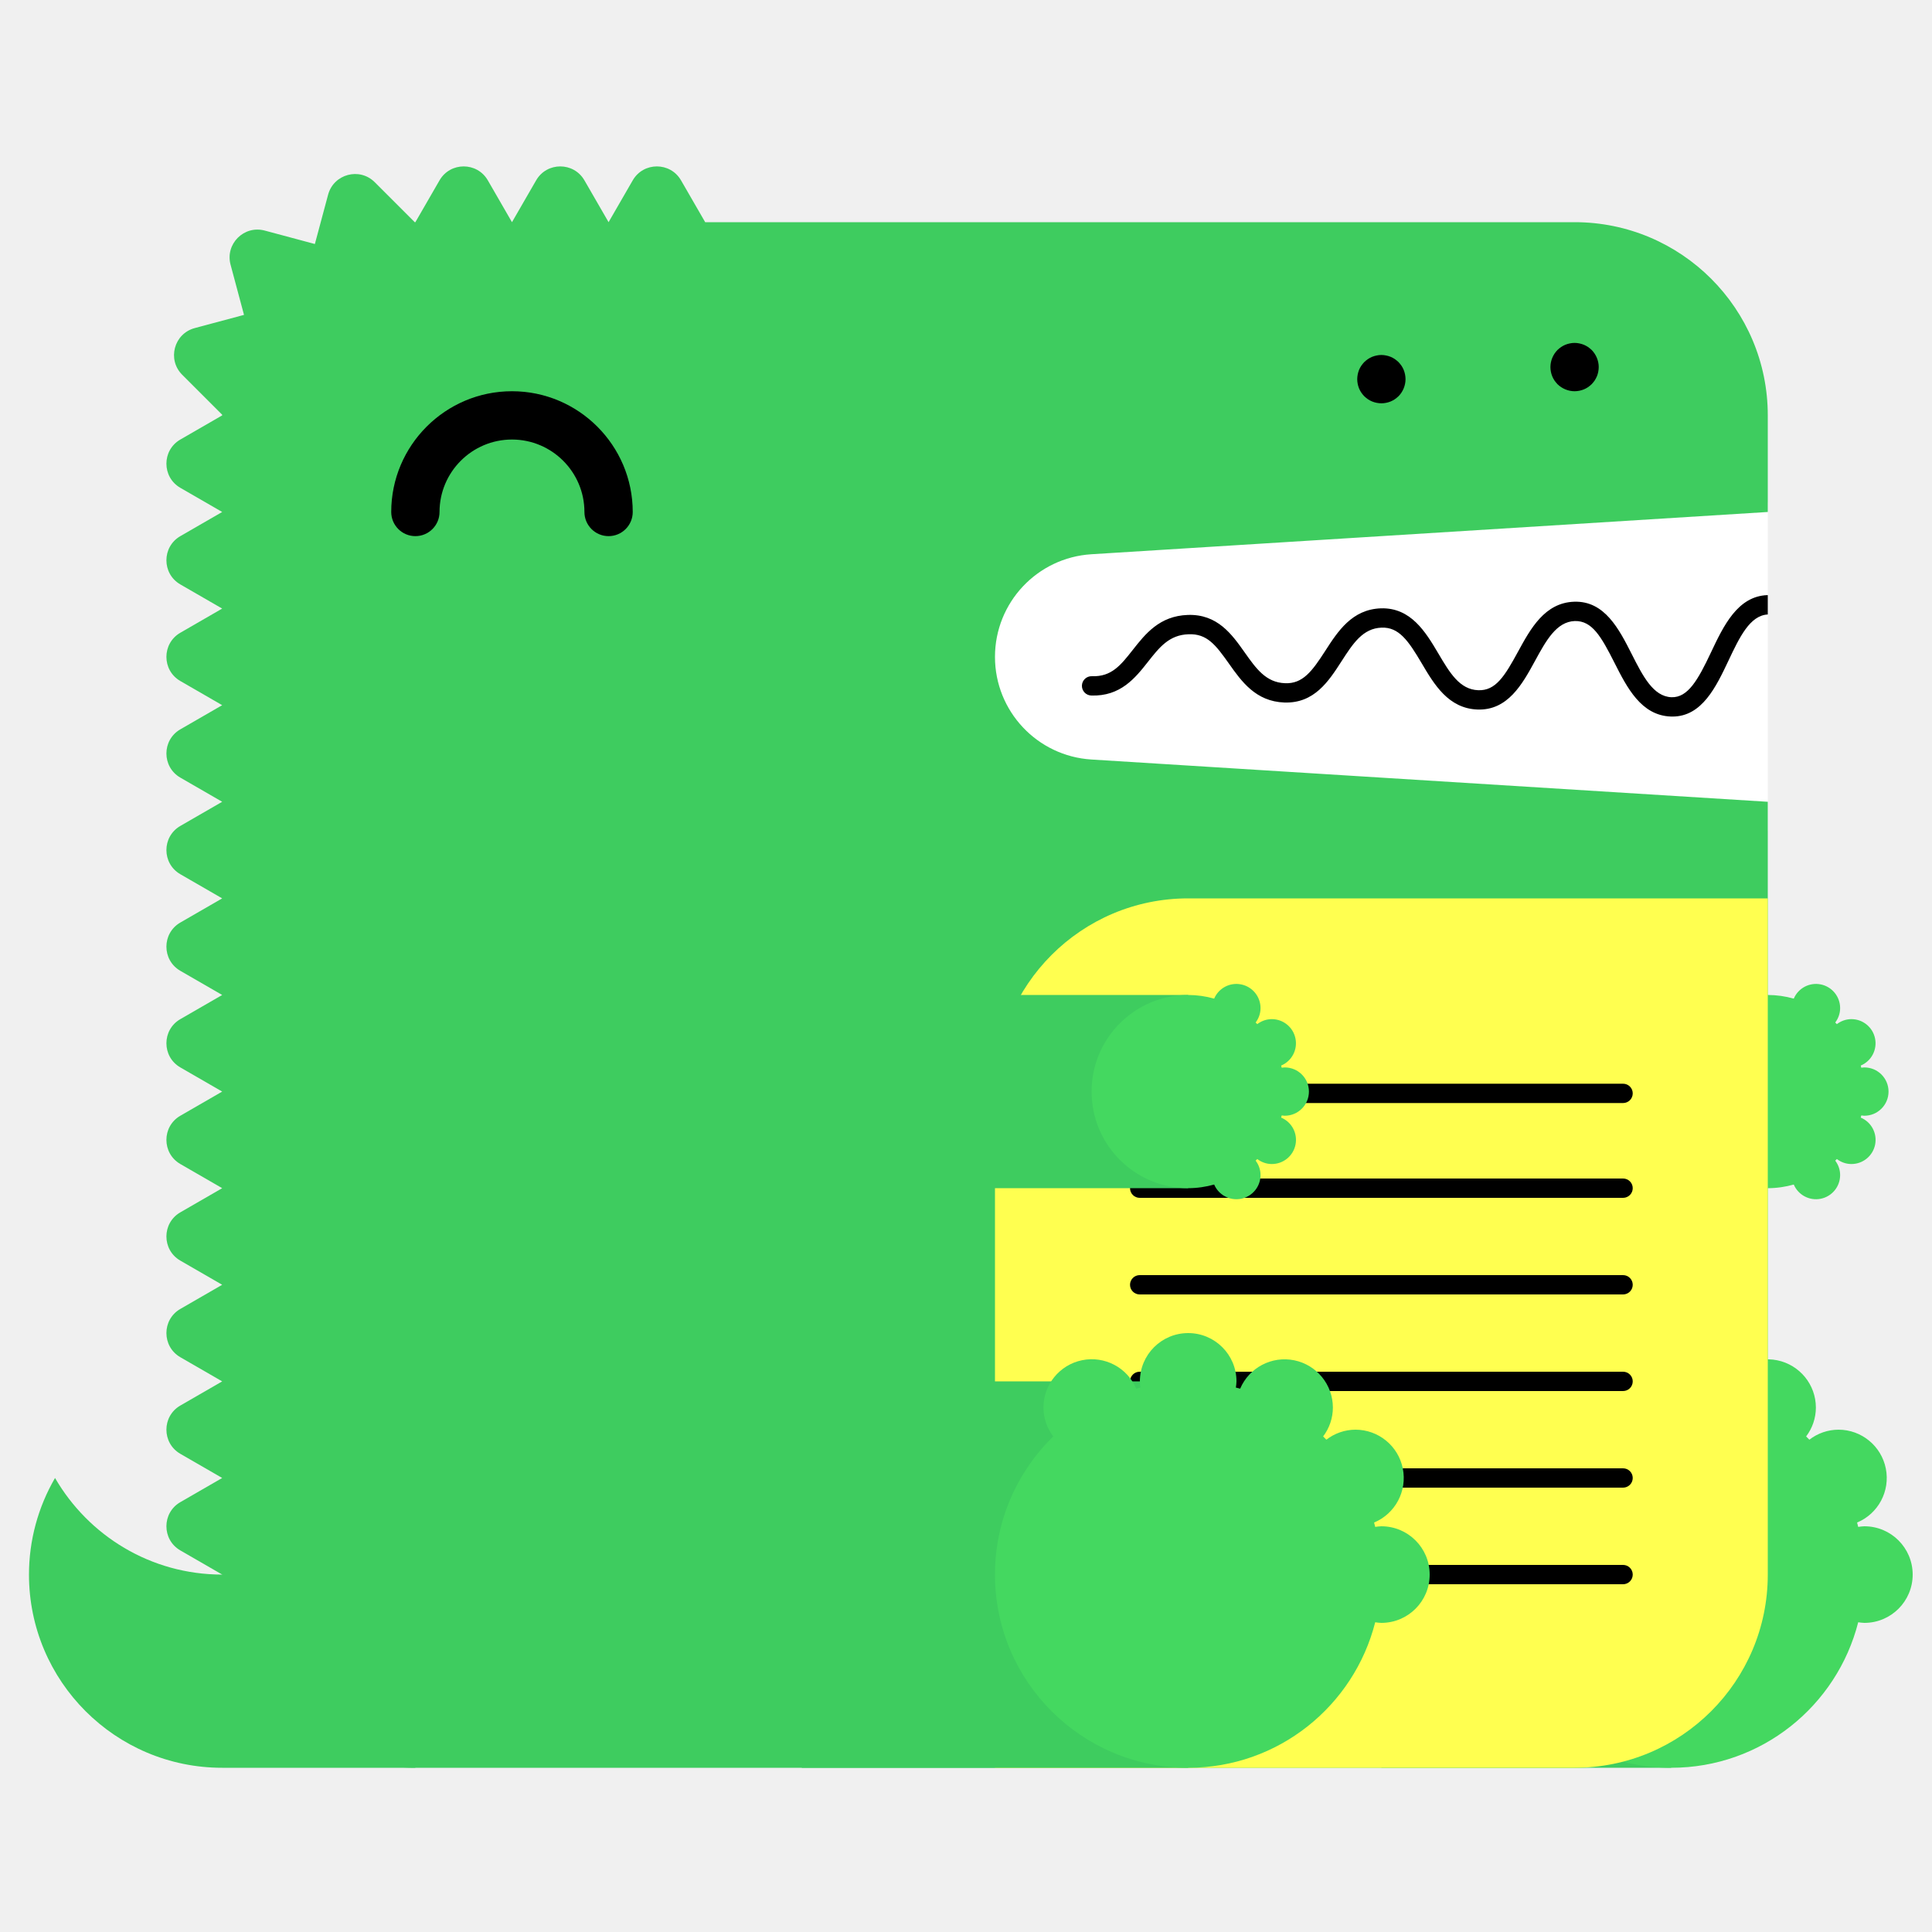
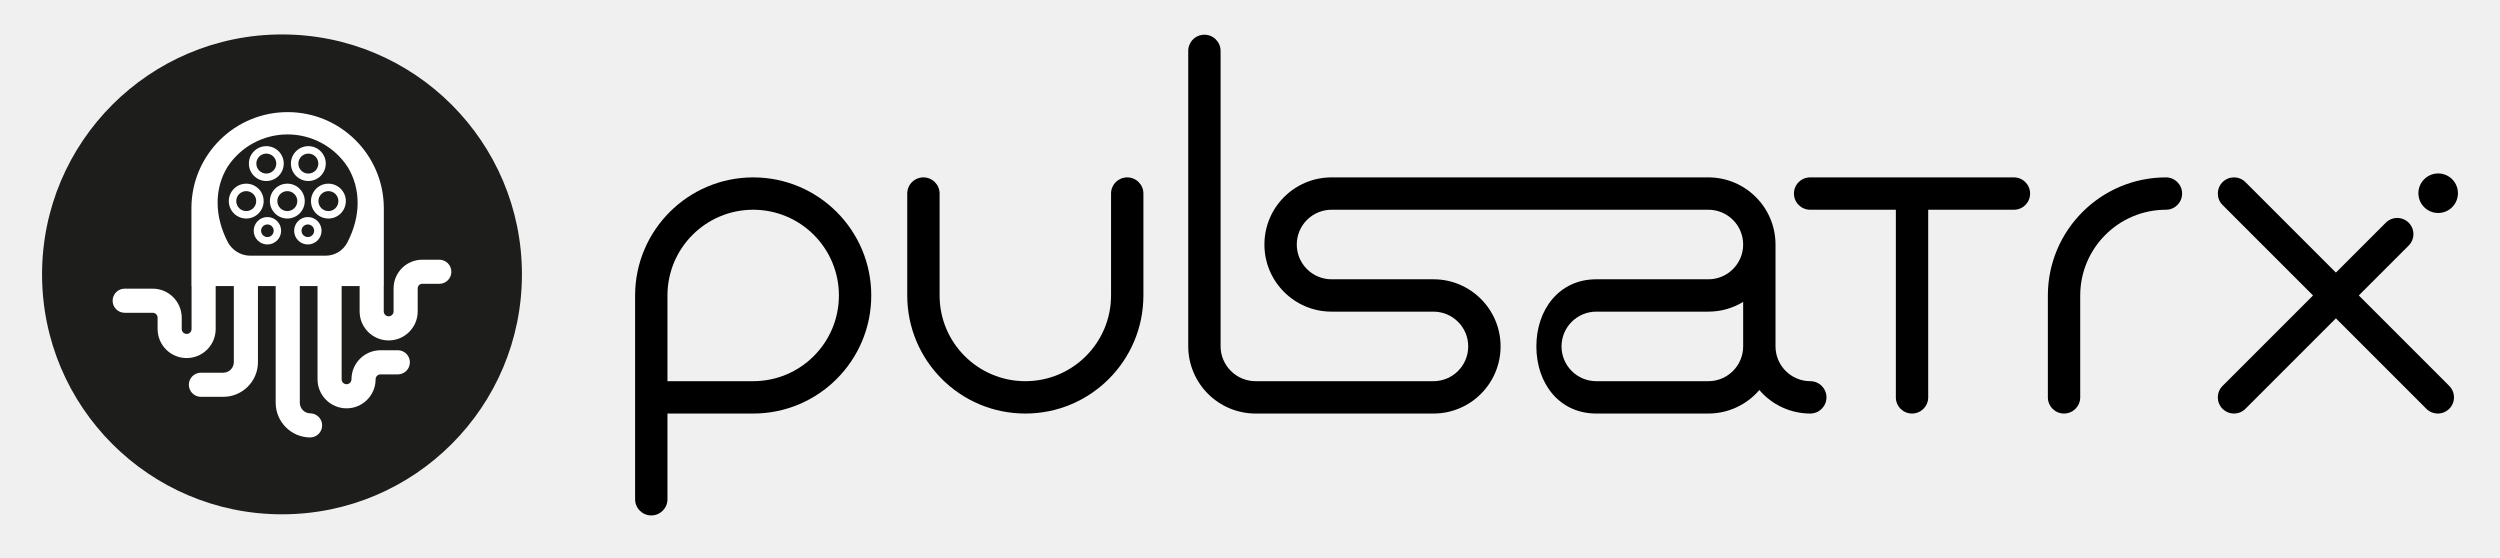
- <svg xmlns="http://www.w3.org/2000/svg" width="200" height="200" viewBox="0 0 200 200">
-   <g fill="none" fill-rule="evenodd">
-     <path fill="#FFF" d="M99 52h84v34H99z" />
-     <path d="M23 163c-7.398 0-13.843-4.027-17.303-10A19.886 19.886 0 0 0 3 163c0 11.046 8.954 20 20 20h20v-20H23z" fill="#3ECC5F" />
-     <path d="M112.98 57.376L183 53V43c0-11.046-8.954-20-20-20H73l-2.5-4.33c-1.112-1.925-3.889-1.925-5 0L63 23l-2.5-4.33c-1.111-1.925-3.889-1.925-5 0L53 23l-2.5-4.33c-1.111-1.925-3.889-1.925-5 0L43 23c-.022 0-.042.003-.065.003l-4.142-4.141c-1.57-1.571-4.252-.853-4.828 1.294l-1.369 5.104-5.192-1.392c-2.148-.575-4.111 1.389-3.535 3.536l1.39 5.193-5.102 1.367c-2.148.576-2.867 3.259-1.296 4.83l4.142 4.142c0 .021-.003.042-.003.064l-4.33 2.5c-1.925 1.111-1.925 3.889 0 5L23 53l-4.33 2.5c-1.925 1.111-1.925 3.889 0 5L23 63l-4.33 2.5c-1.925 1.111-1.925 3.889 0 5L23 73l-4.33 2.5c-1.925 1.111-1.925 3.889 0 5L23 83l-4.33 2.5c-1.925 1.111-1.925 3.889 0 5L23 93l-4.33 2.5c-1.925 1.111-1.925 3.889 0 5L23 103l-4.33 2.5c-1.925 1.111-1.925 3.889 0 5L23 113l-4.33 2.5c-1.925 1.111-1.925 3.889 0 5L23 123l-4.33 2.5c-1.925 1.111-1.925 3.889 0 5L23 133l-4.33 2.5c-1.925 1.111-1.925 3.889 0 5L23 143l-4.33 2.5c-1.925 1.111-1.925 3.889 0 5L23 153l-4.33 2.5c-1.925 1.111-1.925 3.889 0 5L23 163c0 11.046 8.954 20 20 20h120c11.046 0 20-8.954 20-20V83l-70.02-4.376A10.645 10.645 0 0 1 103 68c0-5.621 4.37-10.273 9.98-10.624" fill="#3ECC5F" />
-     <path fill="#3ECC5F" d="M143 183h30v-40h-30z" />
-     <path d="M193 158c-.219 0-.428.037-.639.064-.038-.15-.074-.301-.116-.451A5 5 0 0 0 190.32 148a4.96 4.96 0 0 0-3.016 1.036 26.531 26.531 0 0 0-.335-.336 4.955 4.955 0 0 0 1.011-2.987 5 5 0 0 0-9.599-1.959c-.148-.042-.297-.077-.445-.115.027-.211.064-.42.064-.639a5 5 0 0 0-5-5 5 5 0 0 0-5 5c0 .219.037.428.064.639-.148.038-.297.073-.445.115a4.998 4.998 0 0 0-9.599 1.959c0 1.125.384 2.151 1.011 2.987-3.717 3.632-6.031 8.693-6.031 14.3 0 11.046 8.954 20 20 20 9.339 0 17.16-6.41 19.361-15.064.211.027.42.064.639.064a5 5 0 0 0 5-5 5 5 0 0 0-5-5" fill="#44D860" />
-     <path fill="#3ECC5F" d="M153 123h30v-20h-30z" />
-     <path d="M193 115.5a2.5 2.5 0 1 0 0-5c-.109 0-.214.019-.319.032-.02-.075-.037-.15-.058-.225a2.501 2.501 0 0 0-.963-4.807c-.569 0-1.088.197-1.508.518a6.653 6.653 0 0 0-.168-.168c.314-.417.506-.931.506-1.494a2.5 2.5 0 0 0-4.8-.979A9.987 9.987 0 0 0 183 103c-5.522 0-10 4.478-10 10s4.478 10 10 10c.934 0 1.833-.138 2.69-.377a2.5 2.5 0 0 0 4.8-.979c0-.563-.192-1.077-.506-1.494.057-.055.113-.111.168-.168.42.321.939.518 1.508.518a2.5 2.5 0 0 0 .963-4.807c.021-.074.038-.15.058-.225.105.013.21.032.319.032" fill="#44D860" />
-     <path d="M63 55.5a2.5 2.5 0 0 1-2.5-2.5c0-4.136-3.364-7.5-7.5-7.5s-7.5 3.364-7.5 7.5a2.5 2.5 0 1 1-5 0c0-6.893 5.607-12.5 12.5-12.5S65.5 46.107 65.5 53a2.5 2.5 0 0 1-2.5 2.5" fill="#000" />
-     <path d="M103 183h60c11.046 0 20-8.954 20-20V93h-60c-11.046 0-20 8.954-20 20v70z" fill="#FFFF50" />
-     <path d="M168.02 124h-50.04a1 1 0 1 1 0-2h50.04a1 1 0 1 1 0 2m0 20h-50.04a1 1 0 1 1 0-2h50.04a1 1 0 1 1 0 2m0 20h-50.04a1 1 0 1 1 0-2h50.04a1 1 0 1 1 0 2m0-49.814h-50.04a1 1 0 1 1 0-2h50.04a1 1 0 1 1 0 2m0 19.814h-50.04a1 1 0 1 1 0-2h50.04a1 1 0 1 1 0 2m0 20h-50.04a1 1 0 1 1 0-2h50.04a1 1 0 1 1 0 2M183 61.611c-.012 0-.022-.006-.034-.005-3.09.105-4.552 3.196-5.842 5.923-1.346 2.85-2.387 4.703-4.093 4.647-1.889-.068-2.969-2.202-4.113-4.46-1.314-2.594-2.814-5.536-5.963-5.426-3.046.104-4.513 2.794-5.807 5.167-1.377 2.528-2.314 4.065-4.121 3.994-1.927-.07-2.951-1.805-4.136-3.813-1.321-2.236-2.848-4.75-5.936-4.664-2.994.103-4.465 2.385-5.763 4.4-1.373 2.13-2.335 3.428-4.165 3.351-1.973-.07-2.992-1.51-4.171-3.177-1.324-1.873-2.816-3.993-5.895-3.89-2.928.1-4.399 1.97-5.696 3.618-1.232 1.564-2.194 2.802-4.229 2.724a1 1 0 0 0-.072 2c3.017.101 4.545-1.8 5.872-3.487 1.177-1.496 2.193-2.787 4.193-2.855 1.926-.082 2.829 1.115 4.195 3.045 1.297 1.834 2.769 3.914 5.731 4.021 3.103.104 4.596-2.215 5.918-4.267 1.182-1.834 2.202-3.417 4.15-3.484 1.793-.067 2.769 1.35 4.145 3.681 1.297 2.197 2.766 4.686 5.787 4.796 3.125.108 4.634-2.62 5.949-5.035 1.139-2.088 2.214-4.06 4.119-4.126 1.793-.042 2.728 1.595 4.111 4.33 1.292 2.553 2.757 5.445 5.825 5.556l.169.003c3.064 0 4.518-3.075 5.805-5.794 1.139-2.41 2.217-4.68 4.067-4.773v-2z" fill="#000" />
-     <path fill="#3ECC5F" d="M83 183h40v-40H83z" />
-     <path d="M143 158c-.219 0-.428.037-.639.064-.038-.15-.074-.301-.116-.451A5 5 0 0 0 140.32 148a4.96 4.96 0 0 0-3.016 1.036 26.531 26.531 0 0 0-.335-.336 4.955 4.955 0 0 0 1.011-2.987 5 5 0 0 0-9.599-1.959c-.148-.042-.297-.077-.445-.115.027-.211.064-.42.064-.639a5 5 0 0 0-5-5 5 5 0 0 0-5 5c0 .219.037.428.064.639-.148.038-.297.073-.445.115a4.998 4.998 0 0 0-9.599 1.959c0 1.125.384 2.151 1.011 2.987-3.717 3.632-6.031 8.693-6.031 14.3 0 11.046 8.954 20 20 20 9.339 0 17.16-6.41 19.361-15.064.211.027.42.064.639.064a5 5 0 0 0 5-5 5 5 0 0 0-5-5" fill="#44D860" />
-     <path fill="#3ECC5F" d="M83 123h40v-20H83z" />
-     <path d="M133 115.5a2.5 2.5 0 1 0 0-5c-.109 0-.214.019-.319.032-.02-.075-.037-.15-.058-.225a2.501 2.501 0 0 0-.963-4.807c-.569 0-1.088.197-1.508.518a6.653 6.653 0 0 0-.168-.168c.314-.417.506-.931.506-1.494a2.5 2.5 0 0 0-4.8-.979A9.987 9.987 0 0 0 123 103c-5.522 0-10 4.478-10 10s4.478 10 10 10c.934 0 1.833-.138 2.69-.377a2.5 2.5 0 0 0 4.8-.979c0-.563-.192-1.077-.506-1.494.057-.055.113-.111.168-.168.42.321.939.518 1.508.518a2.5 2.5 0 0 0 .963-4.807c.021-.074.038-.15.058-.225.105.013.21.032.319.032" fill="#44D860" />
-     <path d="M143 41.75c-.16 0-.33-.02-.49-.05a2.52 2.52 0 0 1-.47-.14c-.15-.06-.29-.14-.431-.23-.13-.09-.259-.2-.38-.31-.109-.12-.219-.24-.309-.38s-.17-.28-.231-.43a2.619 2.619 0 0 1-.189-.96c0-.16.02-.33.05-.49.03-.16.08-.31.139-.47.061-.15.141-.29.231-.43.09-.13.2-.26.309-.38.121-.11.25-.22.38-.31.141-.09.281-.17.431-.23.149-.06.31-.11.47-.14.32-.07.65-.07.98 0 .159.03.32.08.47.14.149.06.29.14.43.23.13.09.259.2.38.31.11.12.22.25.31.38.09.14.17.28.23.43.06.16.11.31.14.47.029.16.05.33.05.49 0 .66-.271 1.31-.73 1.77-.121.11-.25.22-.38.31-.14.09-.281.17-.43.23a2.565 2.565 0 0 1-.96.19m20-1.25c-.66 0-1.3-.27-1.771-.73a3.802 3.802 0 0 1-.309-.38c-.09-.14-.17-.28-.231-.43a2.619 2.619 0 0 1-.189-.96c0-.66.27-1.3.729-1.77.121-.11.25-.22.38-.31.141-.09.281-.17.431-.23.149-.06.31-.11.47-.14.32-.07.66-.07.98 0 .159.03.32.08.47.14.149.06.29.14.43.23.13.09.259.2.38.31.459.47.73 1.11.73 1.77 0 .16-.021.33-.05.49-.03.16-.08.32-.14.47-.07.15-.14.29-.23.43-.09.13-.2.26-.31.38-.121.11-.25.22-.38.31-.14.09-.281.17-.43.23a2.565 2.565 0 0 1-.96.19" fill="#000" />
-   </g>
+ <svg xmlns="http://www.w3.org/2000/svg" width="122.668mm" height="27.369mm" viewBox="0 0 347.72 77.581">
+   <defs>
+     <style>.a{fill:#1d1d1b;}.b{fill:#fff;}.c{fill:none;}</style>
+   </defs>
+   <circle class="a" cx="39.222" cy="38.162" r="33.372" />
+   <path class="b" d="M37.192,30.188A1.907,1.907,0,1,0,39.1,32.096,1.91,1.91,0,0,0,37.192,30.188Zm0,2.784a.877.877,0,1,1,.877-.877A.878.878,0,0,1,37.192,32.973Z" />
+   <path class="b" d="M42.817,30.188A1.907,1.907,0,1,0,44.725,32.096,1.909,1.909,0,0,0,42.817,30.188Zm0,2.784a.877.877,0,1,1,.877-.877A.878.878,0,0,1,42.817,32.973Z" />
+   <path class="b" d="M61.143,36.122H58.729a3.991,3.991,0,0,0-3.986,3.987v3.2a.684.684,0,0,1-1.368,0V39.788h.01V28.859a13.381,13.381,0,0,0-26.761,0V39.788h.02v5.974a.684.684,0,0,1-1.368,0v-1.574a4.044,4.044,0,0,0-4.039-4.039H17.302a1.678,1.678,0,0,0,0,3.355h3.935a.685.685,0,0,1,.684.684v1.574a4.039,4.039,0,0,0,8.078,0v-5.974h2.524V50.373a1.468,1.468,0,0,1-1.466,1.466H27.904a1.678,1.678,0,0,0,0,3.355h3.153a4.826,4.826,0,0,0,4.821-4.821V39.788h2.466V56.019a4.831,4.831,0,0,0,4.826,4.826,1.678,1.678,0,0,0,0-3.355,1.473,1.473,0,0,1-1.47-1.471V39.788h2.465V52.755a4.039,4.039,0,0,0,8.078,0,.684.684,0,0,1,.683-.684h2.362a1.678,1.678,0,1,0,0-3.355H52.925a4.044,4.044,0,0,0-4.039,4.039.684.684,0,0,1-1.368,0V39.788h2.501v3.522a4.039,4.039,0,0,0,8.078,0V40.109a.632.632,0,0,1,.631-.632h2.413a1.678,1.678,0,0,0,0-3.355ZM48.311,33.72a3.384,3.384,0,0,1-2.986,1.842H34.691a3.577,3.577,0,0,1-2.982-1.837c-1.893-3.628-1.924-7.448-.085-10.483a9.981,9.981,0,0,1,16.755.017C50.221,26.297,50.195,30.112,48.311,33.72Z" />
+   <path class="b" d="M37.04,25.176a2.424,2.424,0,1,0-2.423-2.423A2.426,2.426,0,0,0,37.04,25.176Zm0-3.812a1.388,1.388,0,1,1-1.388,1.388A1.39,1.39,0,0,1,37.04,21.364Z" />
+   <path class="b" d="M42.886,25.176a2.424,2.424,0,1,0-2.423-2.423A2.426,2.426,0,0,0,42.886,25.176Zm0-3.812A1.388,1.388,0,1,1,41.498,22.752,1.39,1.39,0,0,1,42.886,21.364Z" />
+   <path class="b" d="M42.387,27.971a2.424,2.424,0,1,0-2.424,2.423A2.427,2.427,0,0,0,42.387,27.971Zm-2.424,1.388a1.388,1.388,0,1,1,1.388-1.388A1.389,1.389,0,0,1,39.963,29.359Z" />
+   <path class="b" d="M36.672,27.971a2.424,2.424,0,1,0-2.423,2.423A2.426,2.426,0,0,0,36.672,27.971Zm-2.423,1.388A1.388,1.388,0,1,1,35.636,27.971,1.39,1.39,0,0,1,34.248,29.359Z" />
+   <path class="b" d="M45.678,25.547a2.424,2.424,0,1,0,2.424,2.424A2.426,2.426,0,0,0,45.678,25.547Zm0,3.812a1.388,1.388,0,1,1,1.388-1.388A1.389,1.389,0,0,1,45.678,29.359Z" />
+   <path class="c" d="M233.364,43.345H222.026a4.836,4.836,0,0,0,0,9.673h15.59a4.842,4.842,0,0,0,4.837-4.836V41.991a9.279,9.279,0,0,1-4.837,1.354Z" />
+   <path class="c" d="M104.76,29.172A11.937,11.937,0,0,0,92.836,41.095V53.018h11.923a11.923,11.923,0,1,0,0-23.846Z" />
+   <path d="M104.76,24.672A16.442,16.442,0,0,0,88.336,41.095V69.441a2.25,2.25,0,0,0,4.5,0V57.518h11.923a16.423,16.423,0,1,0,0-32.846Zm0,28.346H92.836V41.095A11.923,11.923,0,1,1,104.76,53.018Z" />
+   <path d="M156.784,24.672a2.25,2.25,0,0,0-2.25,2.25V41.095a11.923,11.923,0,0,1-23.847,0V26.922a2.25,2.25,0,1,0-4.5,0V41.095a16.423,16.423,0,0,0,32.847,0V26.922A2.25,2.25,0,0,0,156.784,24.672Z" />
+   <path d="M280.112,24.672H251.766a2.25,2.25,0,0,0,0,4.5H263.69V55.268a2.25,2.25,0,1,0,4.5,0V29.172h11.923a2.25,2.25,0,0,0,0-4.5Z" />
+   <path d="M301.257,24.672a16.442,16.442,0,0,0-16.424,16.423V55.268a2.25,2.25,0,1,0,4.5,0V41.095A11.937,11.937,0,0,1,301.257,29.172a2.25,2.25,0,0,0,0-4.5Z" />
+   <path d="M309.132,56.858a2.249,2.249,0,0,0,3.182,0l12.583-12.582,12.582,12.582a2.25,2.25,0,1,0,3.182-3.182l-12.582-12.582,6.913-6.913A2.25,2.25,0,1,0,331.81,31l-6.914,6.913L312.314,25.331a2.25,2.25,0,0,0-3.182,3.182L321.714,41.095l-12.583,12.582A2.249,2.249,0,0,0,309.132,56.858Z" />
+   <path d="M174.636,57.518h24.74a9.336,9.336,0,1,0,0-18.673H185.202a4.836,4.836,0,0,1,0-9.673h52.414a4.836,4.836,0,1,1,0,9.673H222.026c-5.148,0-8.336,4.188-8.336,9.337,0,5.147,3.188,9.336,8.336,9.336h15.59a9.314,9.314,0,0,0,7.087-3.274,9.314,9.314,0,0,0,7.087,3.274,2.25,2.25,0,0,0,0-4.5,4.842,4.842,0,0,1-4.837-4.836V34.008a9.347,9.347,0,0,0-9.337-9.336H185.202a9.336,9.336,0,0,0,0,18.673h14.173a4.836,4.836,0,1,1,0,9.673H174.636a4.872,4.872,0,0,1-4.867-4.866V7.079a2.25,2.25,0,1,0-4.5,0V48.151A9.377,9.377,0,0,0,174.636,57.518Zm67.817-9.336a4.842,4.842,0,0,1-4.837,4.836H222.026a4.836,4.836,0,0,1,0-9.673h15.59a9.279,9.279,0,0,0,4.837-1.354Z" />
+   <circle cx="339.12" cy="26.874" r="2.75" />
</svg>
